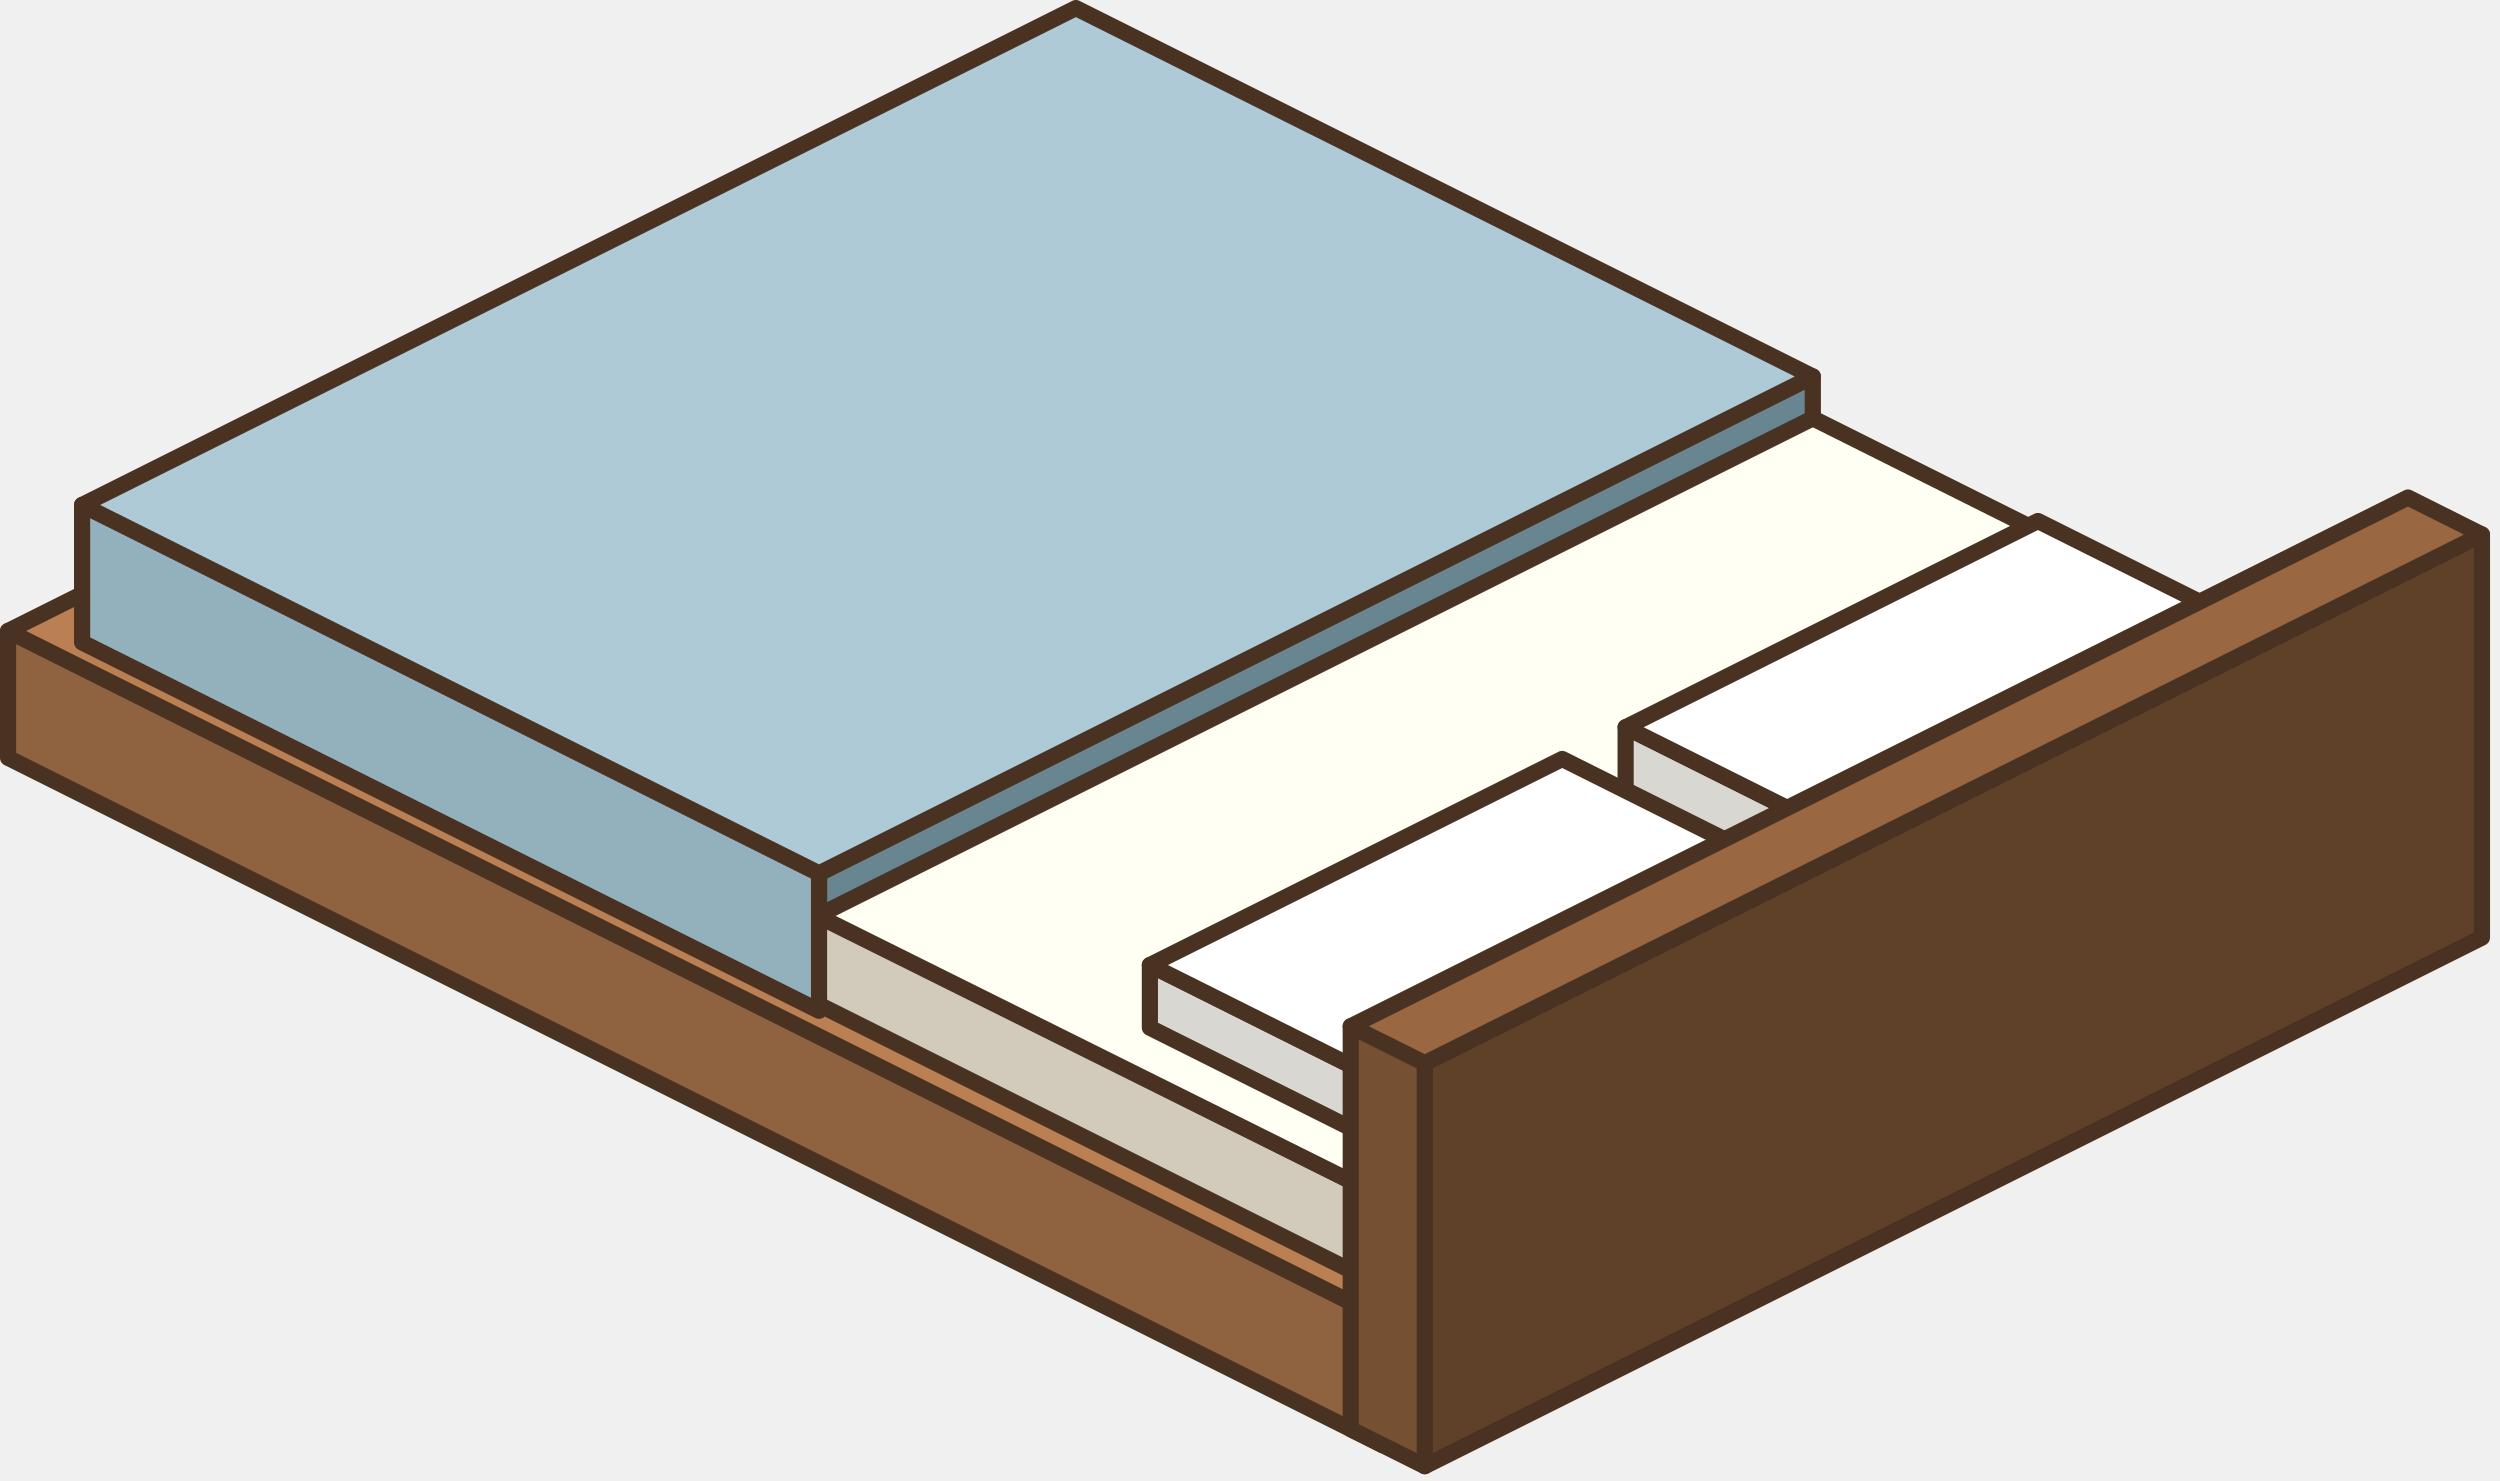
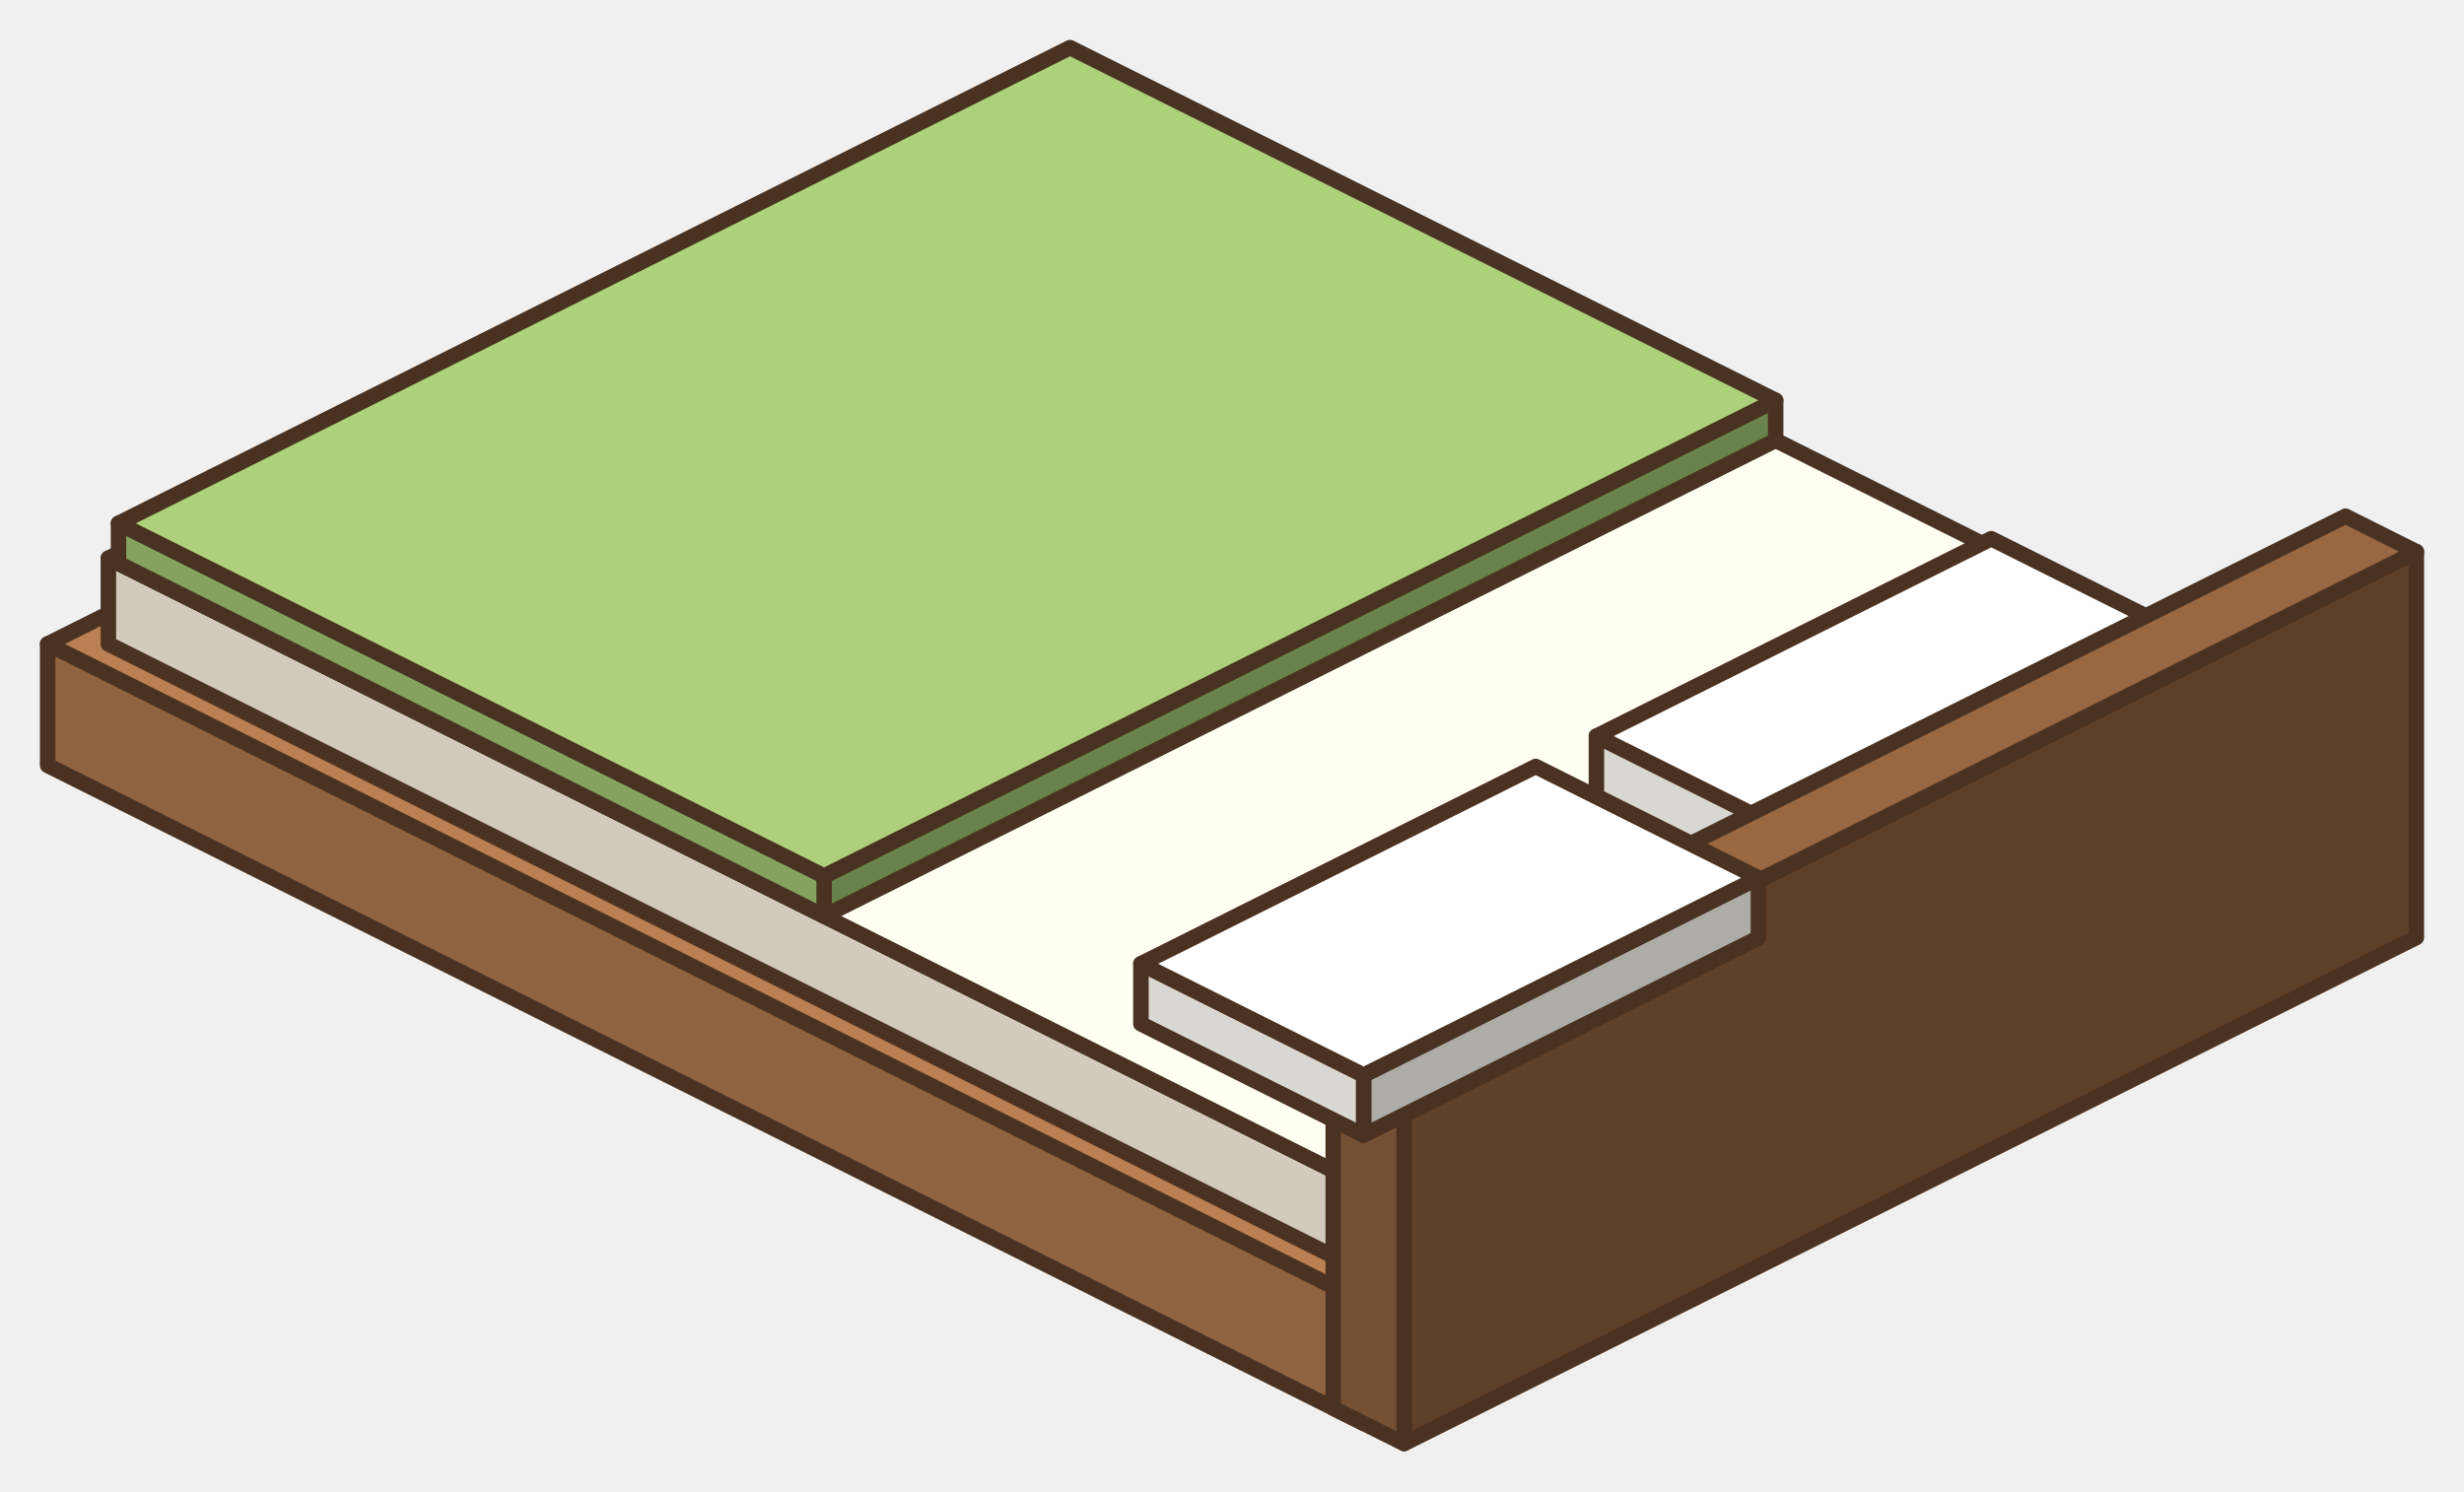
- <svg xmlns="http://www.w3.org/2000/svg" width="201" height="119" viewBox="0 0 201 119" fill="none">
-   <path d="M196.15 63.48L111.15 105.98V116.18L196.15 73.68V63.48Z" fill="#734F33" stroke="#4A3222" stroke-width="1.3" stroke-linejoin="round" />
-   <path d="M0.65 50.73L111.15 105.98V116.18L0.65 60.93V50.73Z" fill="#906340" stroke="#4A3222" stroke-width="1.3" stroke-linejoin="round" />
-   <path d="M85.65 8.23L196.15 63.48L111.15 105.98L0.65 50.73L85.65 8.23Z" fill="#BA8053" stroke="#4A3222" stroke-width="1.3" stroke-linejoin="round" />
-   <path d="M190.2 55.85L110.3 95.81V103L190.2 63.06V55.85Z" fill="#A8A396" stroke="#4A3222" stroke-width="1.3" stroke-linejoin="round" />
-   <path d="M7.45 44.38L110.3 95.81V103L7.45 51.58V44.38Z" fill="#D2CBBC" stroke="#4A3222" stroke-width="1.3" stroke-linejoin="round" />
-   <path d="M85.65 3.58L190.2 55.85L110.3 95.81L7.45 44.65L85.65 3.58Z" fill="#FFFFF3" stroke="#4A3222" stroke-width="1.3" stroke-linejoin="round" />
-   <path d="M145.75 30.27L65.85 70.22V73.58L145.75 33.63V30.27Z" fill="#688592" stroke="#4A3222" stroke-width="1.3" stroke-linejoin="round" />
-   <path d="M6.6 40.6L65.85 70.22V81.27L6.6 51.65V40.6Z" fill="#93B0BD" stroke="#4A3222" stroke-width="1.3" stroke-linejoin="round" />
-   <path d="M86.5 0.65L145.75 30.27L65.85 70.22L6.6 40.6L86.5 0.65Z" fill="#AFCAD7" stroke="#4A3222" stroke-width="1.3" stroke-linejoin="round" />
-   <path d="M182.55 51.24L149.4 67.82V72.86L182.55 56.28V51.24Z" fill="#ADACA7" stroke="#4A3222" stroke-width="1.3" stroke-linejoin="round" />
-   <path d="M130.7 58.47L149.4 67.82V72.86L130.7 63.51V58.47Z" fill="#D9D7D1" stroke="#4A3222" stroke-width="1.3" stroke-linejoin="round" />
-   <path d="M163.85 41.89L182.55 51.24L149.4 67.82L130.7 58.47L163.85 41.89Z" fill="white" stroke="#4A3222" stroke-width="1.3" stroke-linejoin="round" />
-   <path d="M144.3 70.37L111.15 86.94V91.98L144.3 75.41V70.37Z" fill="#ADACA7" stroke="#4A3222" stroke-width="1.3" stroke-linejoin="round" />
-   <path d="M92.45 77.59L111.15 86.94V91.98L92.45 82.63V77.59Z" fill="#D9D7D1" stroke="#4A3222" stroke-width="1.3" stroke-linejoin="round" />
-   <path d="M125.6 61.02L144.3 70.37L111.15 86.94L92.45 77.59L125.6 61.02Z" fill="white" stroke="#4A3222" stroke-width="1.3" stroke-linejoin="round" />
-   <path d="M199.55 42.98L114.55 85.48V117.88L199.55 75.38V42.98Z" fill="#5F4029" stroke="#4A3222" stroke-width="1.3" stroke-linejoin="round" />
-   <path d="M108.6 82.51L114.55 85.48V117.88L108.6 114.91V82.51Z" fill="#765033" stroke="#4A3222" stroke-width="1.3" stroke-linejoin="round" />
-   <path d="M193.6 40L199.55 42.98L114.55 85.48L108.6 82.51L193.6 40Z" fill="#996742" stroke="#4A3222" stroke-width="1.3" stroke-linejoin="round" />
+ <svg xmlns="http://www.w3.org/2000/svg" viewBox="-89 -21.78 206.9 125.23" width="206.9" height="125.23">
+   <rect id="bounds" x="-89" y="-21.78" width="206.9" height="125.23" fill="none" stroke="none" />
+   <polygon points="110.5,45.05 25.5,87.55 25.5,97.75 110.5,55.25" fill="#734f33" stroke="#4a3222" stroke-width="1.3" stroke-linejoin="round" />
+   <polygon points="-85,32.3 25.5,87.55 25.5,97.75 -85,42.5" fill="#906340" stroke="#4a3222" stroke-width="1.3" stroke-linejoin="round" />
+   <polygon points="0,-10.2 110.5,45.05 25.5,87.55 -85,32.3" fill="#ba8053" stroke="#4a3222" stroke-width="1.3" stroke-linejoin="round" />
+   <polygon points="104.55,37.42 24.65,77.38 24.65,84.57 104.55,44.63" fill="#a8a396" stroke="#4a3222" stroke-width="1.3" stroke-linejoin="round" />
+   <polygon points="-79.9,25.1 24.65,77.38 24.65,84.57 -79.9,32.3" fill="#d2cbbc" stroke="#4a3222" stroke-width="1.3" stroke-linejoin="round" />
+   <polygon points="0,-14.85 104.55,37.42 24.65,77.38 -79.9,25.1" fill="#fffff3" stroke="#4a3222" stroke-width="1.3" stroke-linejoin="round" />
+   <polygon points="60.1,11.84 -19.8,51.79 -19.8,55.15 60.1,15.2" fill="#6a824b" stroke="#4a3222" stroke-width="1.3" stroke-linejoin="round" />
+   <polygon points="-79.05,22.17 -19.8,51.79 -19.8,55.15 -79.05,25.53" fill="#85a25e" stroke="#4a3222" stroke-width="1.3" stroke-linejoin="round" />
+   <polygon points="0.85,-17.78 60.1,11.84 -19.8,51.79 -79.05,22.17" fill="#acd279" stroke="#4a3222" stroke-width="1.3" stroke-linejoin="round" />
+   <polygon points="96.9,32.81 63.75,49.39 63.75,54.43 96.9,37.85" fill="#adaca7" stroke="#4a3222" stroke-width="1.3" stroke-linejoin="round" />
+   <polygon points="45.05,40.04 63.75,49.39 63.75,54.43 45.05,45.08" fill="#d9d7d1" stroke="#4a3222" stroke-width="1.3" stroke-linejoin="round" />
+   <polygon points="78.2,23.46 96.9,32.81 63.75,49.39 45.05,40.04" fill="#ffffff" stroke="#4a3222" stroke-width="1.3" stroke-linejoin="round" />
+   <polygon points="113.9,24.55 28.9,67.05 28.9,99.45 113.9,56.95" fill="#5f4029" stroke="#4a3222" stroke-width="1.3" stroke-linejoin="round" />
+   <polygon points="22.95,64.08 28.9,67.05 28.9,99.45 22.95,96.48" fill="#765033" stroke="#4a3222" stroke-width="1.3" stroke-linejoin="round" />
+   <polygon points="107.95,21.57 113.9,24.55 28.9,67.05 22.95,64.08" fill="#996742" stroke="#4a3222" stroke-width="1.3" stroke-linejoin="round" />
+   <polygon points="58.65,51.94 25.5,68.51 25.5,73.55 58.65,56.98" fill="#adaca7" stroke="#4a3222" stroke-width="1.3" stroke-linejoin="round" />
+   <polygon points="6.8,59.16 25.5,68.51 25.5,73.55 6.8,64.2" fill="#d9d7d1" stroke="#4a3222" stroke-width="1.3" stroke-linejoin="round" />
+   <polygon points="39.95,42.59 58.65,51.94 25.5,68.51 6.8,59.16" fill="#ffffff" stroke="#4a3222" stroke-width="1.3" stroke-linejoin="round" />
</svg>
